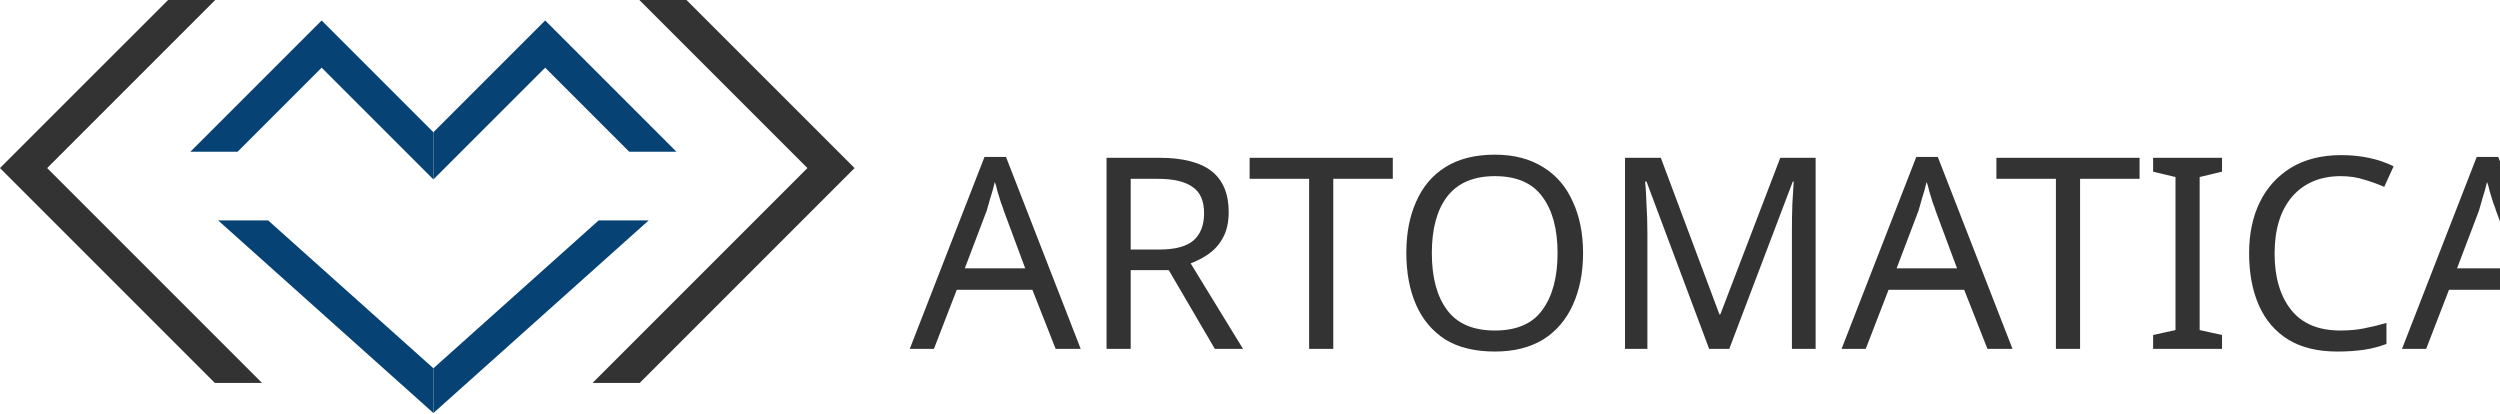
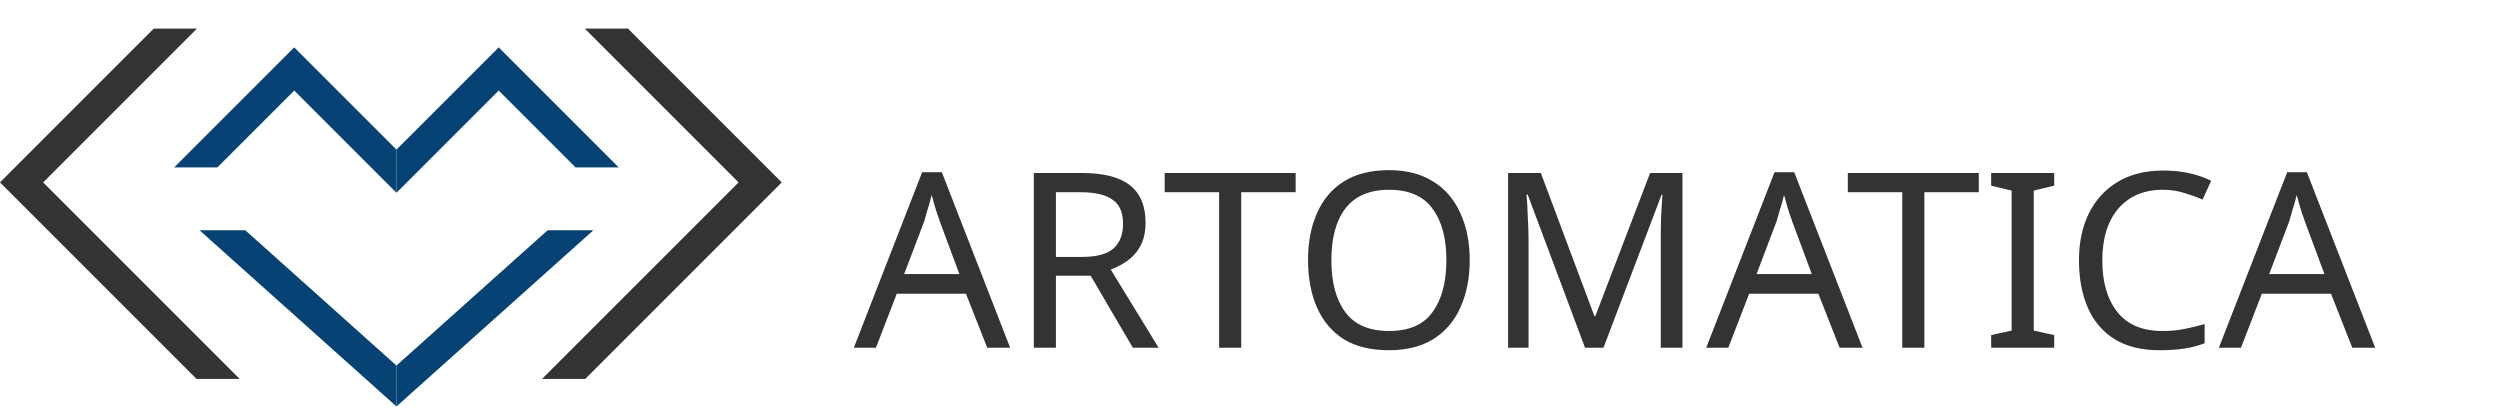
<svg xmlns="http://www.w3.org/2000/svg" width="184.72mm" height="30.521mm" version="1.1" viewBox="0 0 184.72 30.521">
-   <g transform="translate(-6.8802 -24.394)">
-     <g transform="matrix(2.1159 0 0 -2.1159 -47.984 220.74)">
-       <g transform="matrix(.6819 0 0 .6819 35.076 79.427)">
+   <g transform="matrix(.91476 0 0 .91476 -6.2938 -22.315)">
+     <g transform="matrix(2.1159,0,0,-2.1159,-47.984,220.74)">
+       <g transform="matrix(.6819 0 0 .6819 35.076 78.333)">
        <path d="m0 0-10.998 10.998 8.61 8.609h-2.416l-8.61-8.609 11.002-11.002h2.408z" fill="#333" />
      </g>
-       <g transform="matrix(.6819 0 0 .6819 46.625 79.427)">
+       <g transform="matrix(.6819 0 0 .6819 46.625 78.333)">
        <path d="m0 0 10.998 10.998-8.609 8.609h2.416l8.609-8.609-11.002-11.002h-2.408z" fill="#333" />
      </g>
-       <g fill="#064273">
+       <g transform="translate(0 -1.0936)" fill="#064273">
        <g transform="matrix(.6819 0 0 .6819 37.161 92.08)">
          <path d="m0 0-6.72-6.72h2.416l4.304 4.304 4.305-4.304 1.419-1.419v2.416z" fill="#064273" />
        </g>
        <g transform="matrix(.6819 0 0 .6819 35.293 85.099)">
          <path d="m0 0h-2.562l11.025-9.865v2.292z" fill="#064273" />
        </g>
        <g transform="matrix(.6819 0 0 .6819 44.967 92.08)">
          <path d="m0 0 6.72-6.72h-2.416l-4.304 4.304-4.305-4.304-1.419-1.419v2.416z" fill="#064273" />
        </g>
        <g transform="matrix(.6819 0 0 .6819 46.835 85.099)">
          <path d="m0 0h2.562l-11.025-9.865v2.292z" fill="#064273" />
        </g>
      </g>
-       <text transform="scale(1,-1)" x="57.701" y="-80.613" fill="#333333" font-family="overpass" font-size="10.277px" letter-spacing="0px" stroke-width=".257" word-spacing="0px" style="line-height:1.25" xml:space="preserve">
-         <tspan x="57.701" y="-80.613" fill="#333333" font-family="Bahnschrift" font-size="9.337px" stroke-width=".257">ARTOMATICA</tspan>
+       <text transform="scale(1,-1)" x="58.522" y="-79.519" fill="#333333" font-family="overpass" font-size="10.277px" letter-spacing="0px" stroke-width=".257" word-spacing="0px" style="line-height:1.25" xml:space="preserve">
+         <tspan x="58.522" y="-79.519" fill="#333333" font-family="Bahnschrift" font-size="9.337px" stroke-width=".257">ARTOMATICA</tspan>
      </text>
    </g>
  </g>
</svg>
